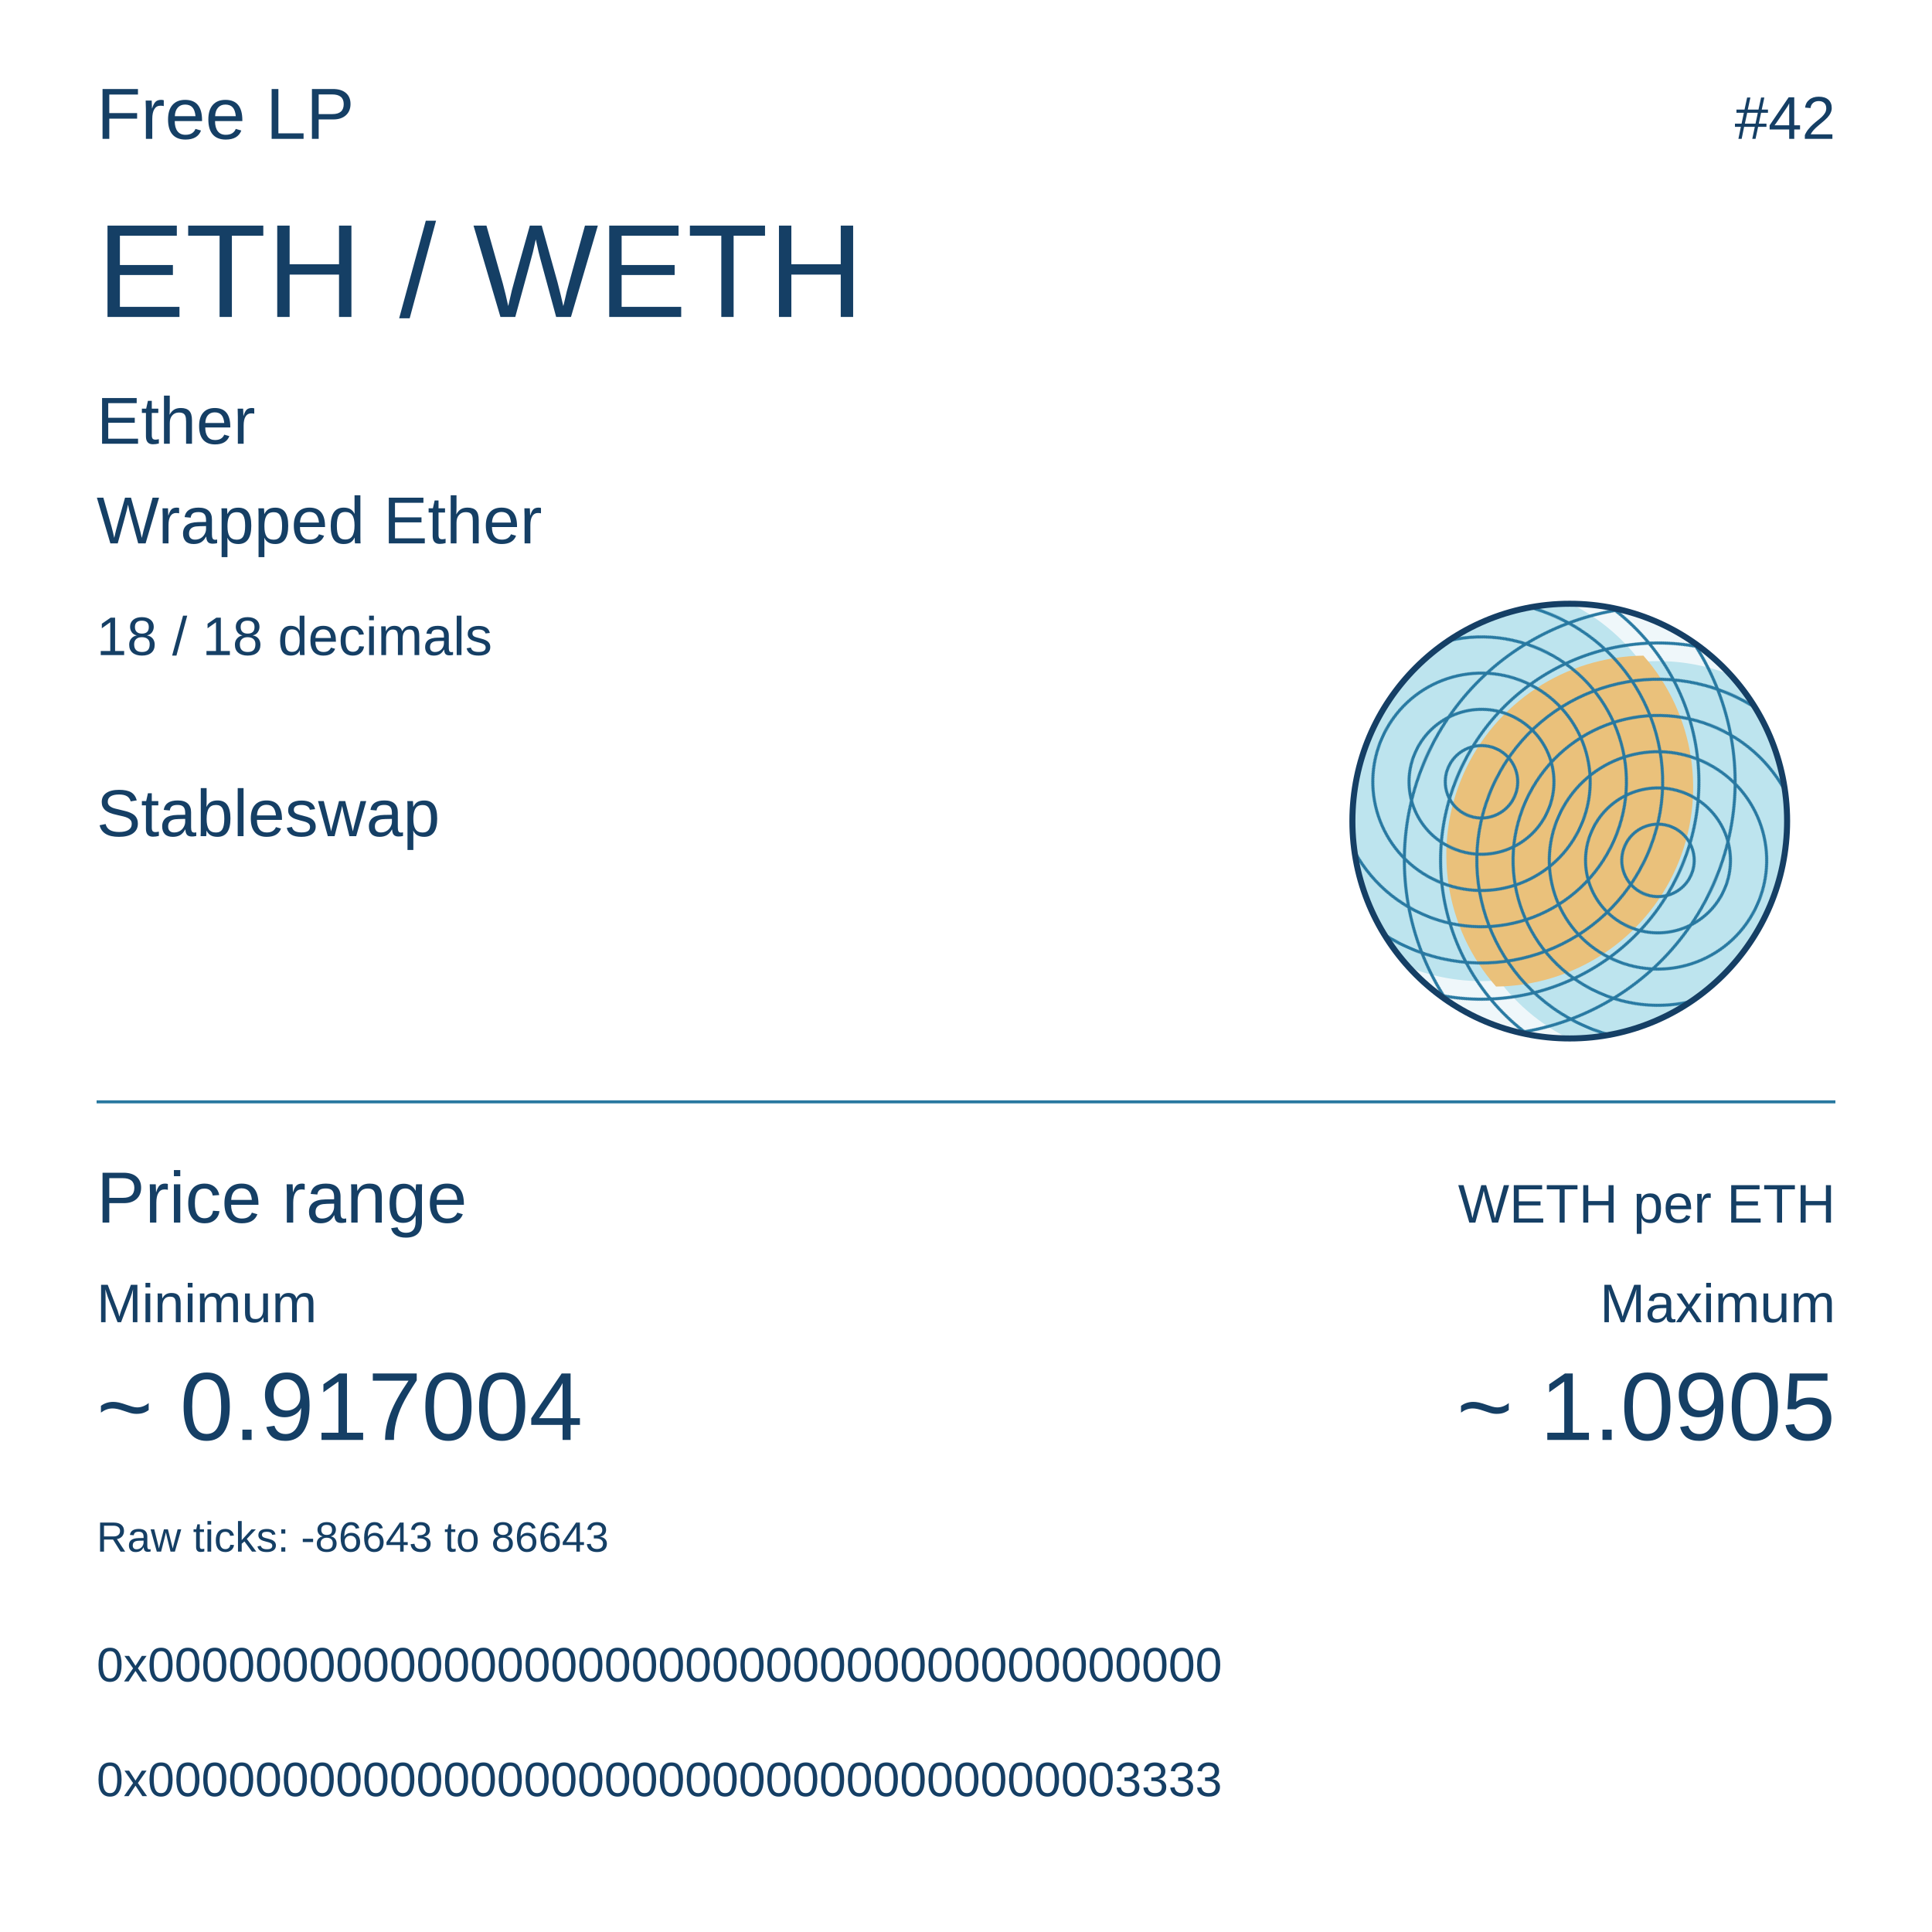
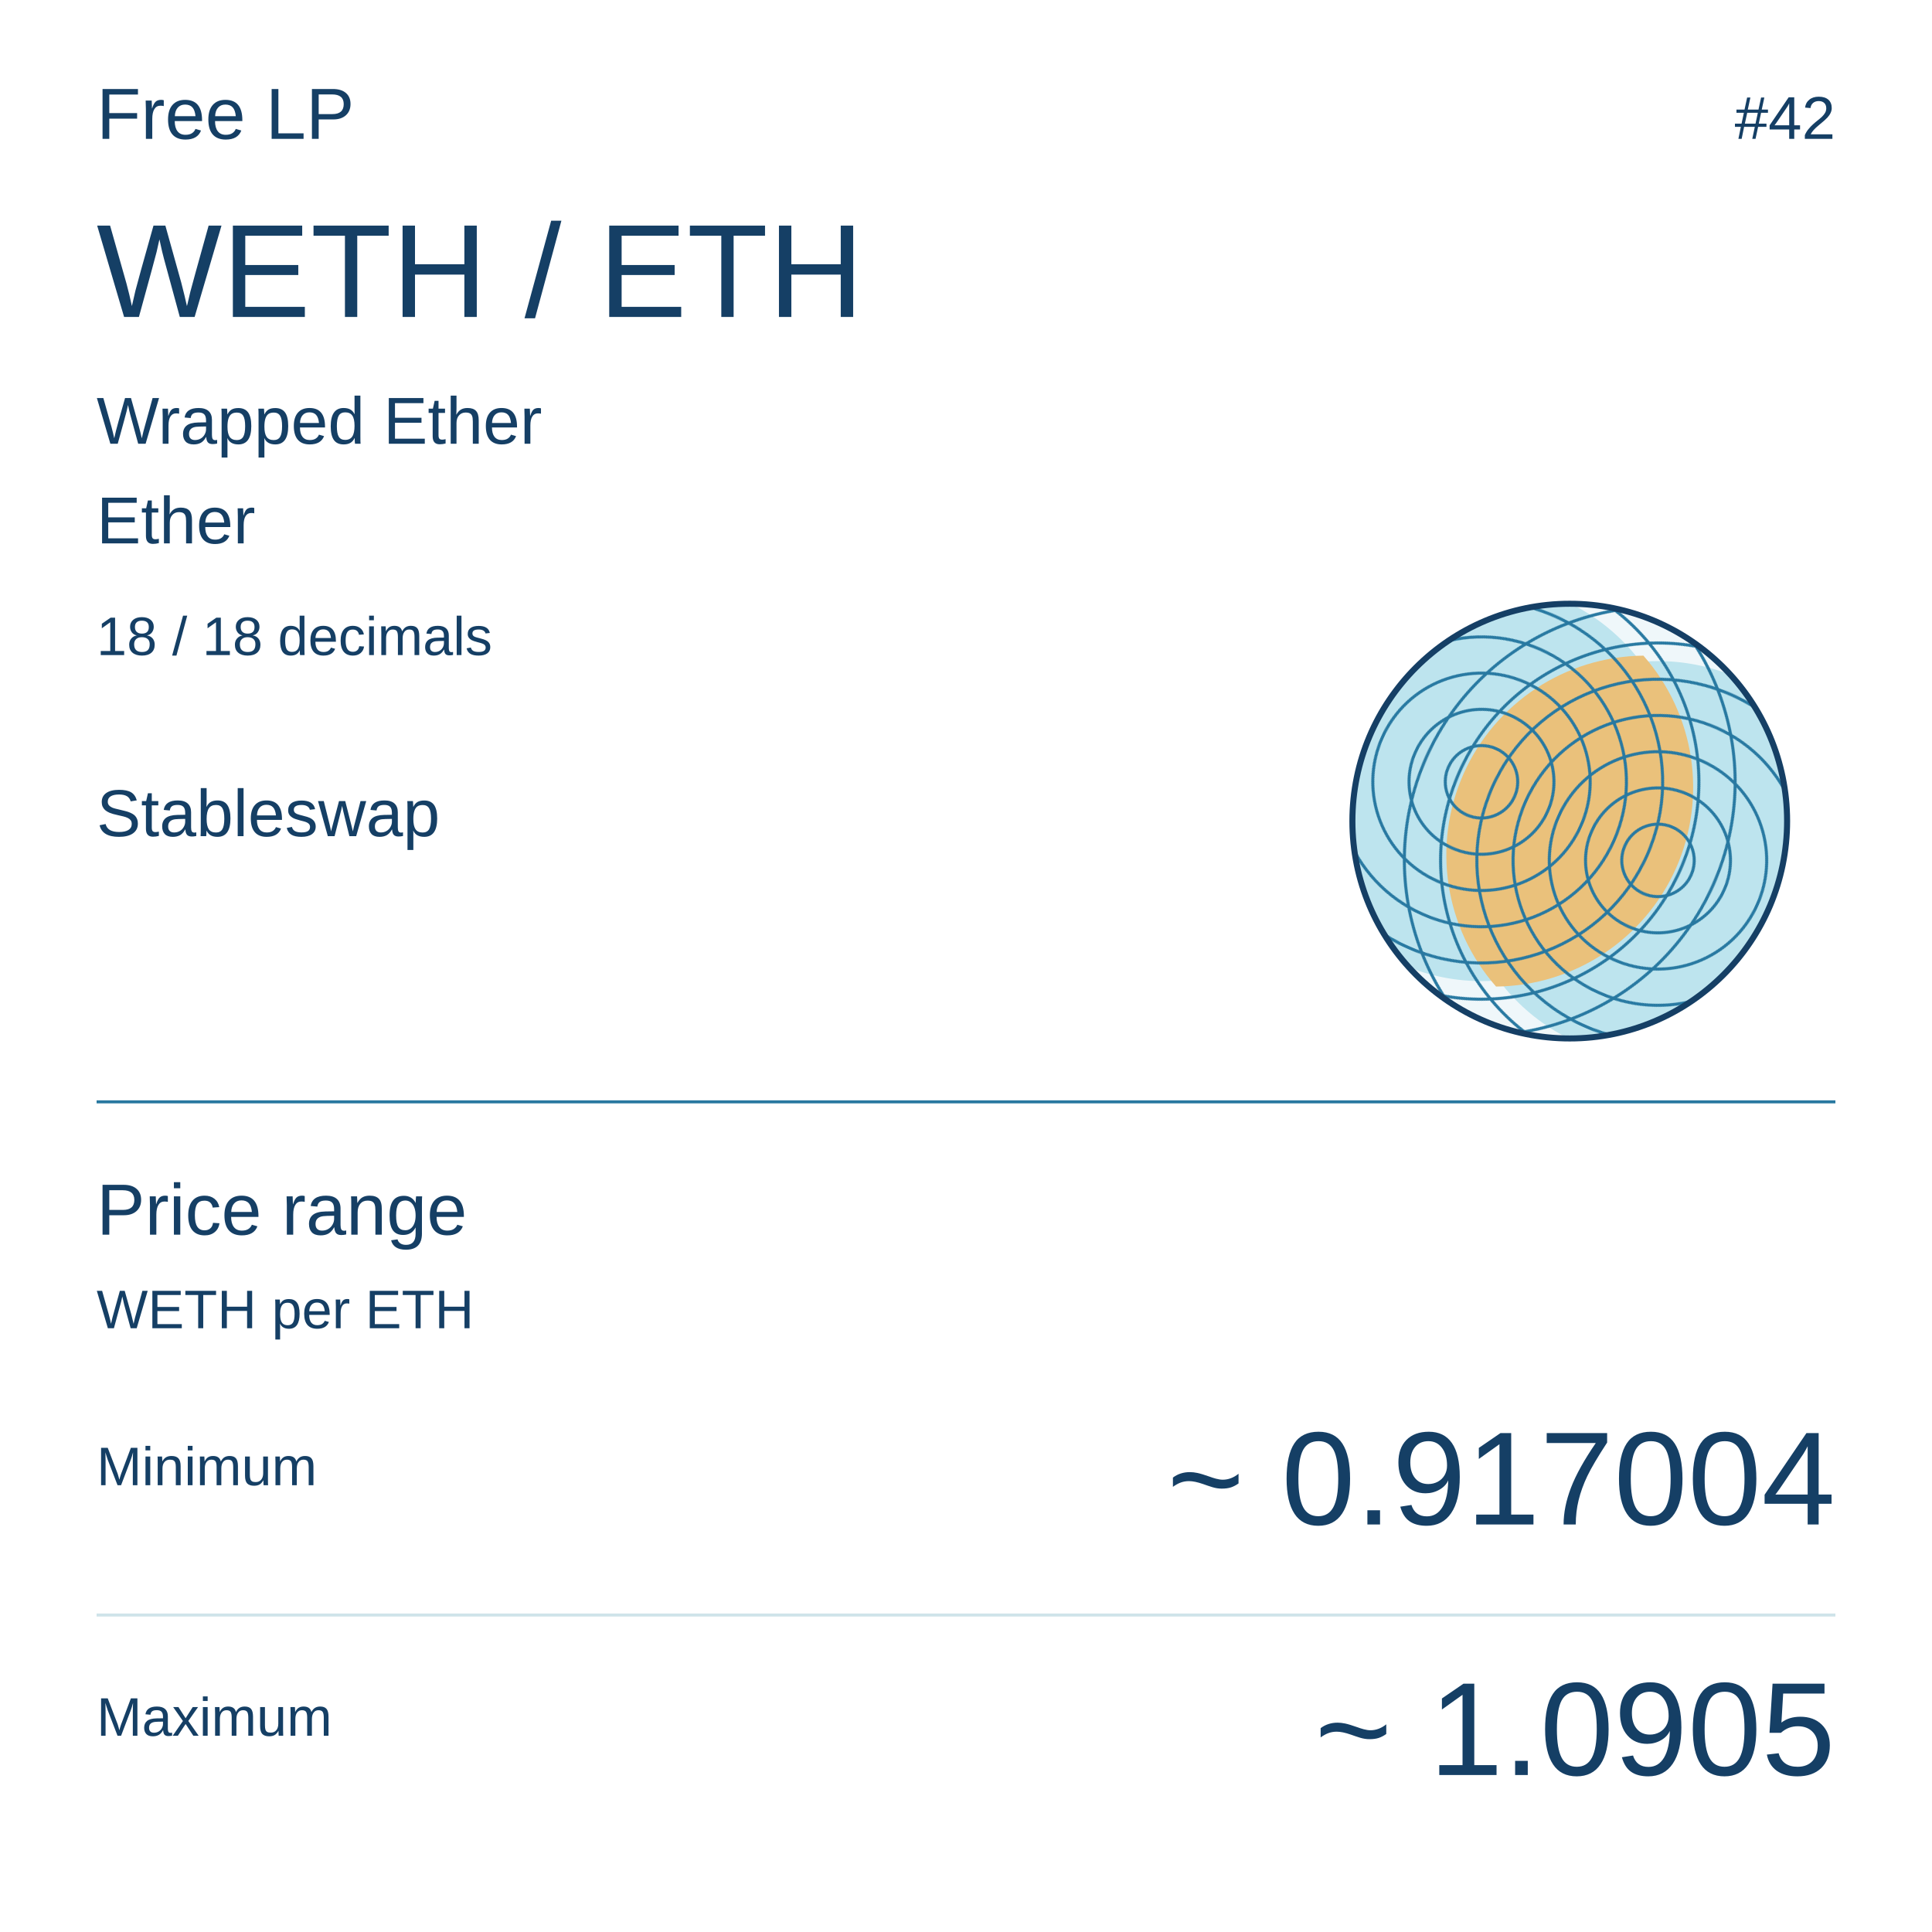
<svg xmlns="http://www.w3.org/2000/svg" width="640" height="640" viewBox="0 0 640 640">
  <rect width="640" height="640" fill="#fff" />
  <g font-family="Arial,Helvetica,sans-serif" fill="#153f65">
    <text x="32" y="46" font-size="24">Free LP</text>
    <text x="608" y="46" text-anchor="end" font-size="20">#42</text>
-     <text x="32" y="105" font-size="44">ETH / WETH</text>
-     <text x="32" y="147" font-size="22">Ether</text>
-     <text x="32" y="180" font-size="22">Wrapped Ether</text>
+     <text x="32" y="105" font-size="44">WETH / ETH</text>
+     <text x="32" y="147" font-size="22">Wrapped Ether</text>
+     <text x="32" y="180" font-size="22">Ether</text>
    <text x="32" y="217" font-size="18">18 / 18 decimals</text>
  </g>
  <defs>
    <pattern id="ripples" width="180" height="180" patternUnits="userSpaceOnUse" x="430" y="185">
      <g fill="none" stroke="#2878a0" stroke-width="1">
        <circle cx="58" cy="87" r="12" />
        <circle cx="122" cy="87" r="12" />
        <circle cx="58" cy="87" r="24" />
        <circle cx="122" cy="87" r="24" />
        <circle cx="58" cy="87" r="36" />
        <circle cx="122" cy="87" r="36" />
        <circle cx="58" cy="87" r="48" />
        <circle cx="122" cy="87" r="48" />
        <circle cx="58" cy="87" r="60" />
        <circle cx="122" cy="87" r="60" />
        <circle cx="58" cy="87" r="72" />
        <circle cx="122" cy="87" r="72" />
        <circle cx="58" cy="87" r="84" />
        <circle cx="122" cy="87" r="84" />
      </g>
    </pattern>
    <clipPath id="disc">
      <circle cx="520" cy="272" r="72" />
    </clipPath>
  </defs>
  <g clip-path="url(#disc)">
    <circle cx="520" cy="272" r="72" fill="#eff7fa" />
    <g transform="rotate(24 520 272)">
      <circle cx="488" cy="272" r="66" fill="#bde4ee" />
      <circle cx="552" cy="272" r="66" fill="#bde4ee" />
      <path d="M520 212 A66 66 0 0 1 520 332 A66 66 0 0 1 520 212Z" fill="#eac17b" />
      <rect x="430" y="182" width="180" height="180" fill="url(#ripples)" />
    </g>
  </g>
  <circle cx="520" cy="272" r="72" fill="none" stroke="#153f65" stroke-width="2" />
  <g font-family="Arial,Helvetica,sans-serif" fill="#153f65">
    <text x="32" y="277" font-size="22">Stableswap</text>
  </g>
  <path d="M32 365H608" stroke="#2878a0" />
  <g font-family="Arial,Helvetica,sans-serif" fill="#153f65">
-     <text x="32" y="405" font-size="24">Price range</text>
-     <text x="608" y="405" text-anchor="end" font-size="18">WETH per ETH</text>
-     <text x="32" y="438" font-size="18">Minimum</text>
-     <text x="608" y="438" text-anchor="end" font-size="18">Maximum</text>
-     <text x="32" y="477" font-size="32">~ 0.917004</text>
-     <text x="608" y="477" text-anchor="end" font-size="32">~ 1.0905</text>
-     <text x="32" y="514" font-size="14">Raw ticks: -86643 to 86643</text>
-   </g>
-   <g font-family="Arial,Helvetica,sans-serif" fill="#153f65" font-size="16">
-     <text x="32" y="557">0x0000000000000000000000000000000000000000</text>
-     <text x="32" y="595">0x0000000000000000000000000000000000003333</text>
+     <text x="32" y="409" font-size="24">Price range</text>
+     <text x="32" y="440" font-size="18">WETH per ETH</text>
+     <text x="32" y="492" font-size="18">Minimum</text>
+     <text x="608" y="505" text-anchor="end" font-size="44">~ 0.917004</text>
+     <path d="M32 535H608" stroke="#cfe3e9" />
+     <text x="32" y="575" font-size="18">Maximum</text>
+     <text x="608" y="588" text-anchor="end" font-size="44">~ 1.0905</text>
  </g>
</svg>
